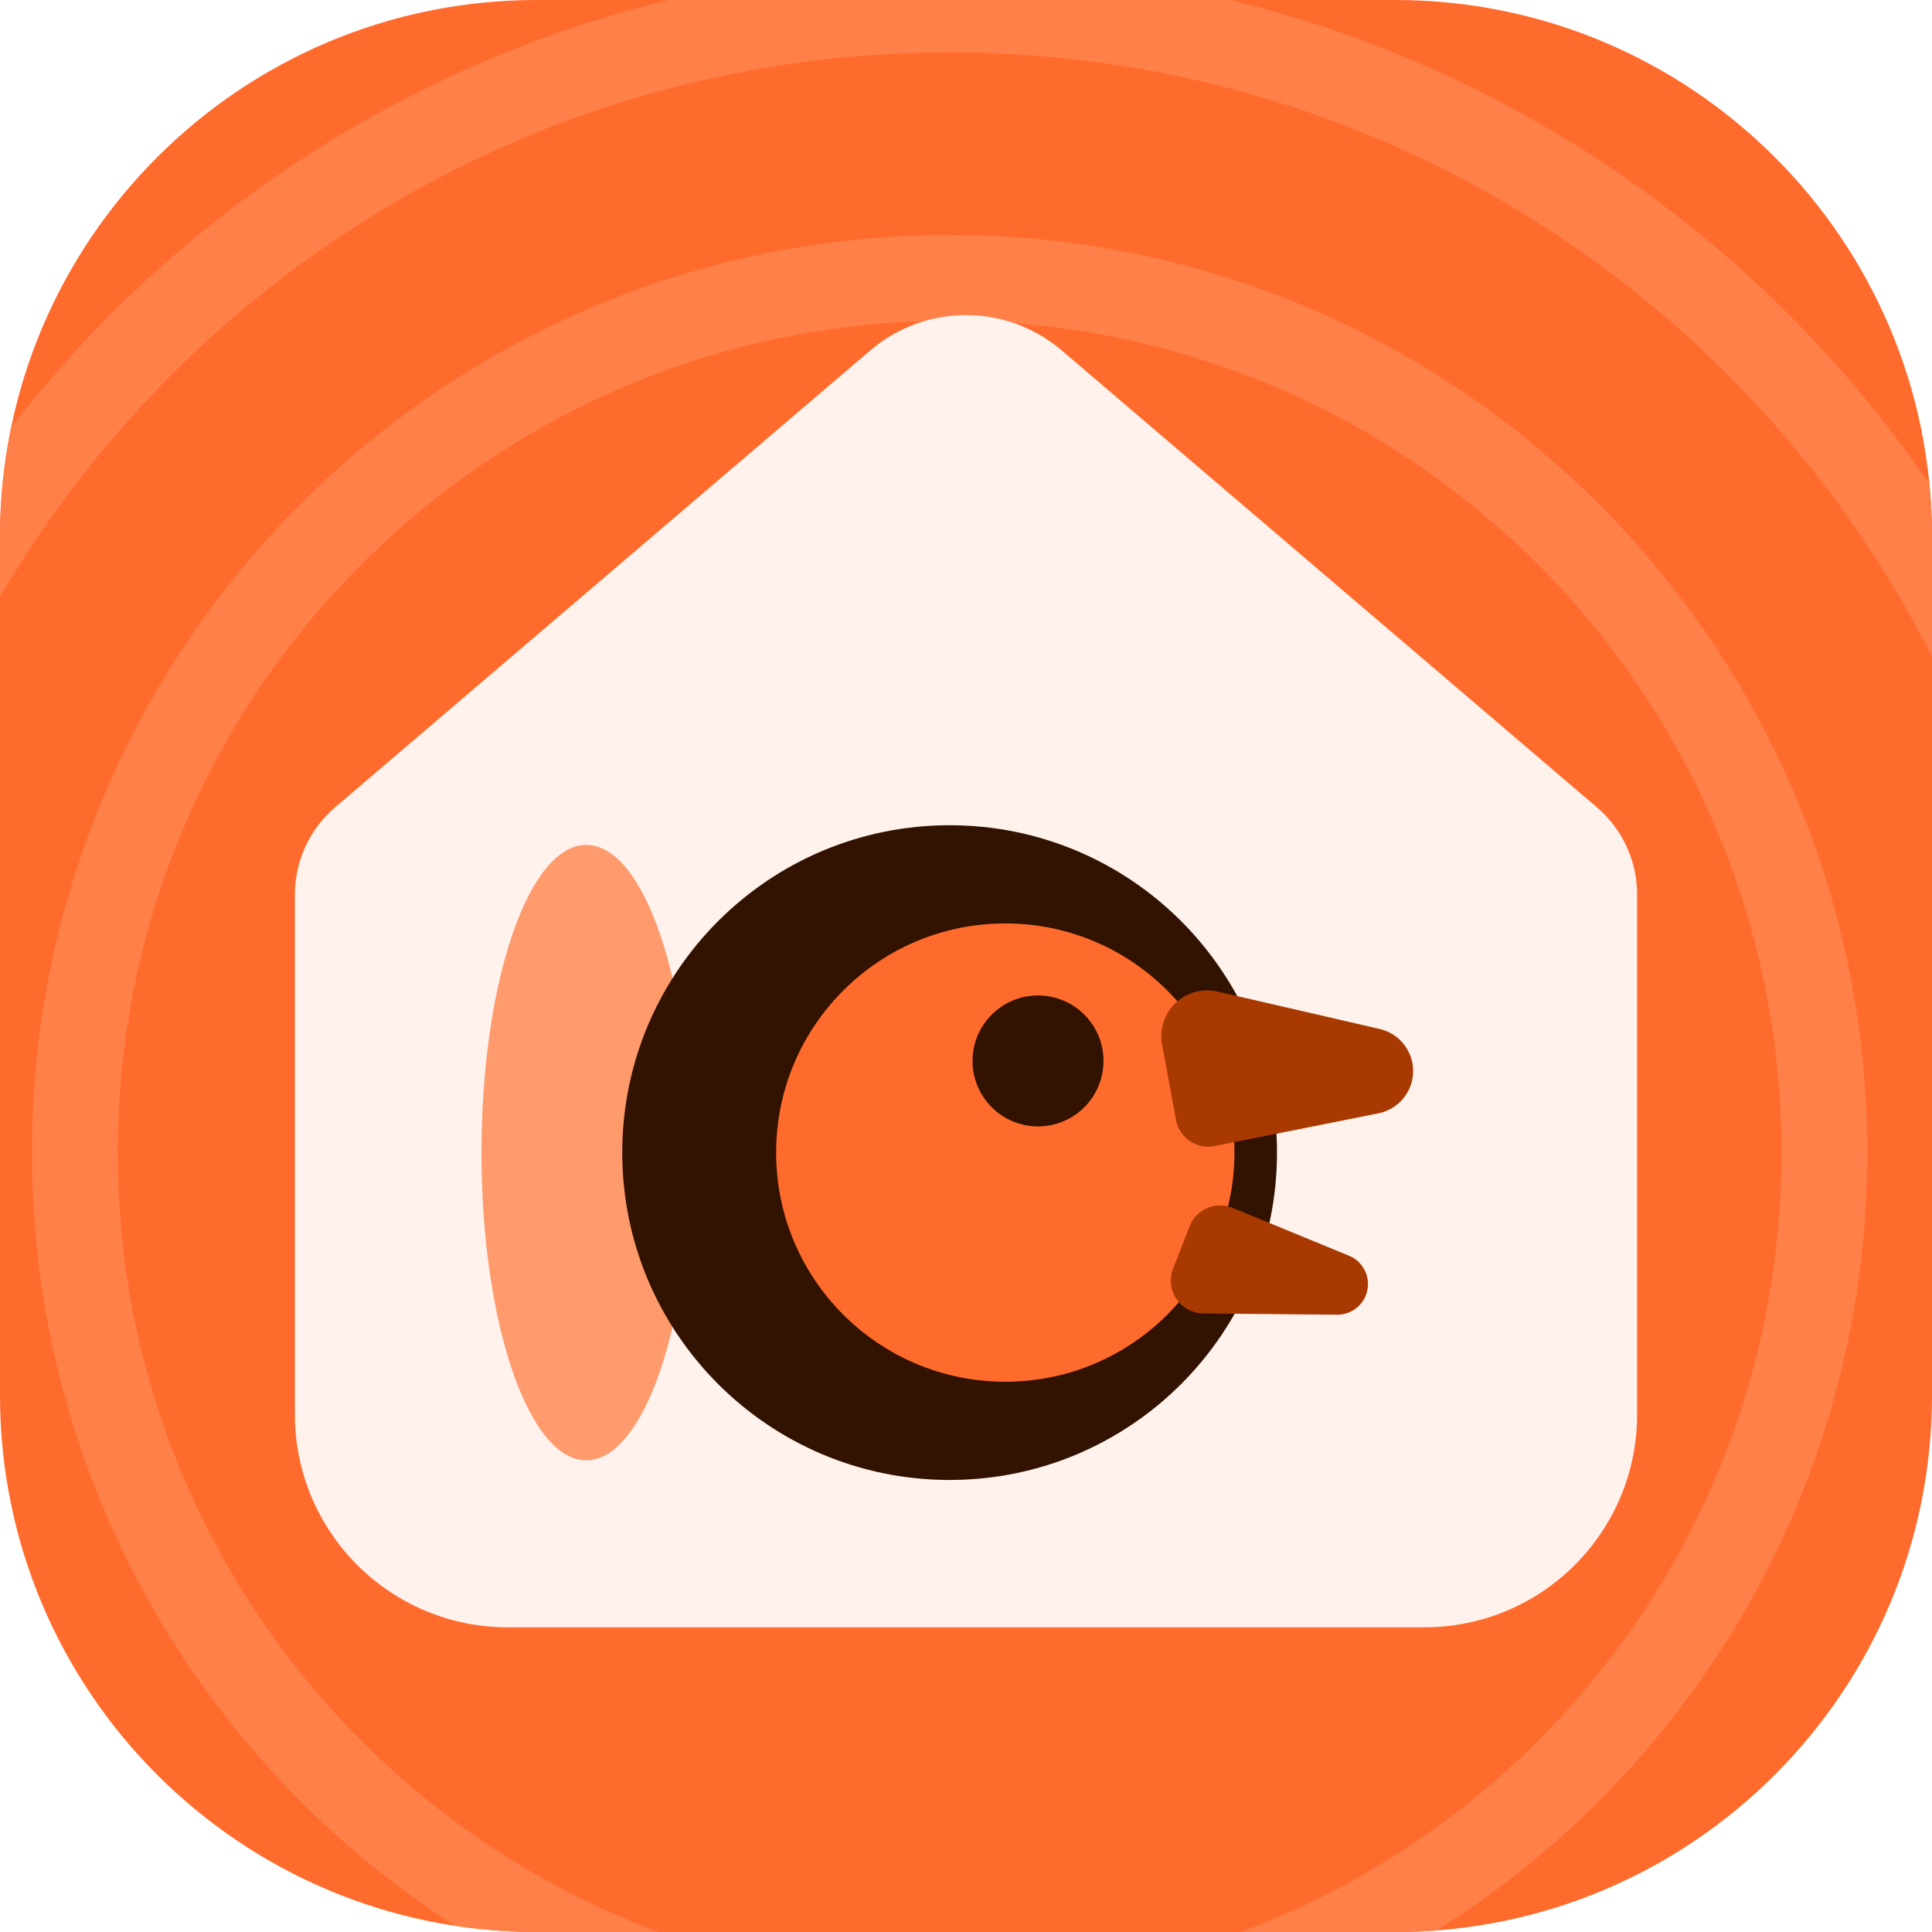
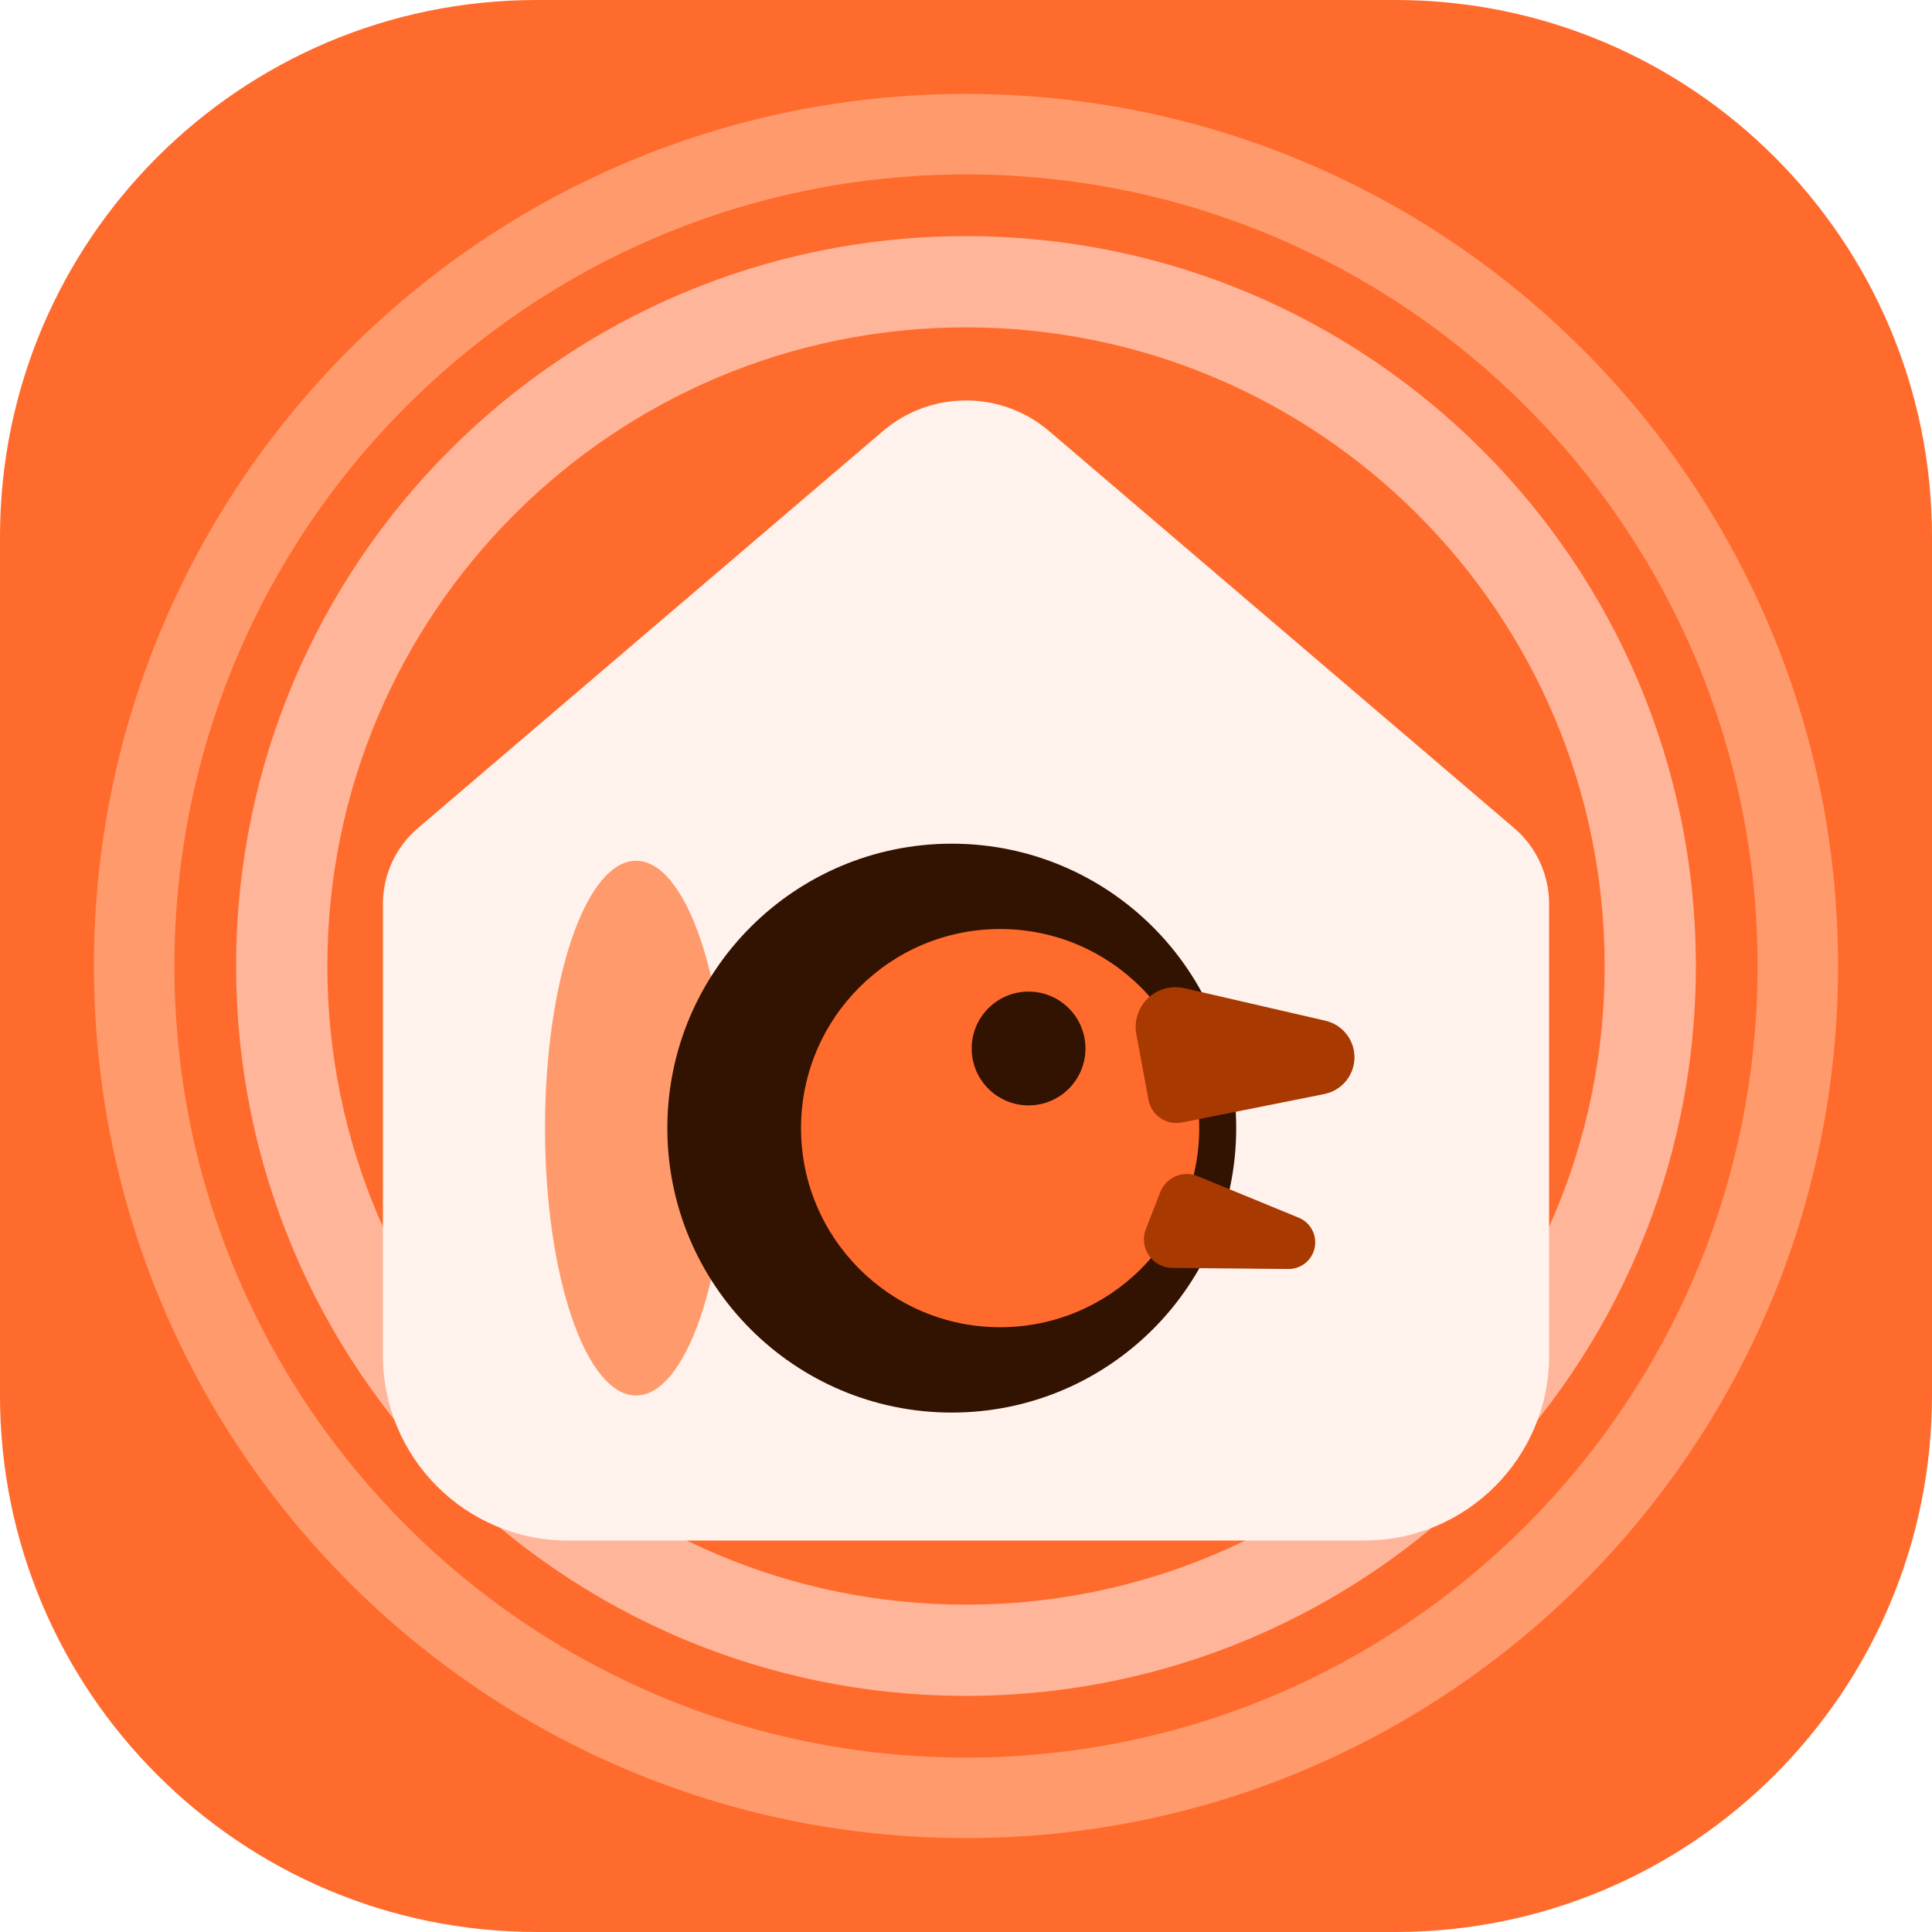
<svg xmlns="http://www.w3.org/2000/svg" viewBox="18 18 72 72" role="img">
  <defs>
    <clipPath id="m">
      <rect x="18" y="18" width="72" height="72" rx="20" />
    </clipPath>
  </defs>
  <g clip-path="url(#m)">
    <path d="M0 0H108V108H0Z" fill="#FF6B2C" />
-     <path d="M19.19,60.954c0,-18.888 15.312,-34.2 34.2,-34.2c18.888,0 34.2,15.312 34.2,34.2c0,18.888 -15.312,34.2 -34.2,34.2c-18.888,0 -34.2,-15.312 -34.2,-34.2zM53.39,91.954c17.121,0 31,-13.879 31,-31c0,-17.121 -13.879,-31 -31,-31c-17.121,0 -31,13.879 -31,31c0,17.121 13.879,31 31,31z" fill="#FF8048" />
-     <path d="M9.19,60.954c0,-24.411 19.789,-44.2 44.2,-44.2c24.411,0 44.2,19.789 44.2,44.2c0,24.411 -19.789,44.2 -44.2,44.2c-24.411,0 -44.2,-19.789 -44.2,-44.2zM53.39,101.954c22.644,0 41,-18.356 41,-41c0,-22.644 -18.356,-41 -41,-41c-22.644,0 -41,18.356 -41,41c0,22.644 18.356,41 41,41z" fill="#FF8048" />
-     <path d="M-0.81,60.954c0,-29.934 24.266,-54.2 54.2,-54.2c29.934,0 54.2,24.266 54.2,54.2c0,29.934 -24.266,54.2 -54.2,54.2c-29.934,0 -54.2,-24.266 -54.2,-54.2zM53.39,111.954c28.167,0 51,-22.833 51,-51c0,-28.167 -22.833,-51 -51,-51c-28.167,0 -51,22.833 -51,51c0,28.167 22.833,51 51,51z" fill="#FF8048" />
-     <path d="M50.435,31.057c2.053,-1.753 5.076,-1.753 7.13,0l19.947,17.029c0.951,0.811 1.498,1.998 1.498,3.248v19.381c0,4.38 -3.55,7.93 -7.93,7.93h-34.16c-4.38,0 -7.93,-3.55 -7.93,-7.93v-19.381c0,-1.25 0.548,-2.436 1.498,-3.248z" fill="#FFF1EB" />
-     <path d="M39.848,49.486c2.156,0 3.904,5.134 3.904,11.468c0,6.334 -1.748,11.468 -3.904,11.468c-2.156,0 -3.904,-5.134 -3.904,-11.468c0,-6.334 1.748,-11.468 3.904,-11.468z" fill="#FF9A6C" />
-     <path d="M41.19,60.954c0,-6.738 5.462,-12.2 12.2,-12.2c6.738,0 12.2,5.462 12.2,12.2c0,6.738 -5.462,12.2 -12.2,12.2c-6.738,0 -12.2,-5.462 -12.2,-12.2z" fill="#321200" />
-     <path d="M46.924,60.954c0,-4.717 3.823,-8.54 8.54,-8.54c4.717,0 8.54,3.823 8.54,8.54c0,4.717 -3.823,8.54 -8.54,8.54c-4.717,0 -8.54,-3.823 -8.54,-8.54z" fill="#FF6B2C" />
-     <path d="M61.307,56.927c-0.105,-0.566 0.083,-1.147 0.498,-1.545c0.416,-0.398 1.004,-0.56 1.565,-0.431l6.049,1.396c0.737,0.171 1.255,0.833 1.244,1.59c-0.011,0.757 -0.549,1.403 -1.291,1.553l-6.106,1.221c-0.32,0.064 -0.653,-0.003 -0.924,-0.186c-0.271,-0.183 -0.456,-0.467 -0.516,-0.788zM62.334,63.699c0.119,-0.305 0.355,-0.55 0.656,-0.679c0.301,-0.129 0.641,-0.131 0.944,-0.007l4.34,1.784c0.506,0.209 0.793,0.747 0.684,1.283c-0.109,0.536 -0.582,0.921 -1.129,0.916l-4.987,-0.048c-0.401,-0.004 -0.774,-0.204 -0.999,-0.536c-0.225,-0.332 -0.272,-0.753 -0.127,-1.126z" fill="#A83900" />
-     <path d="M54.244,57.538c0,-1.348 1.092,-2.44 2.44,-2.44c1.348,0 2.44,1.092 2.44,2.44c0,1.348 -1.092,2.44 -2.44,2.44c-1.348,0 -2.44,-1.092 -2.44,-2.44z" fill="#321200" />
+     <path d="M26.8,54c0,-15.022 12.178,-27.2 27.2,-27.2c15.022,0 27.2,12.178 27.2,27.2c0,15.022 -12.178,27.2 -27.2,27.2c-15.022,0 -27.2,-12.178 -27.2,-27.2zM54,77.8c13.144,0 23.8,-10.656 23.8,-23.8c0,-13.144 -10.656,-23.8 -23.8,-23.8c-13.144,0 -23.8,10.656 -23.8,23.8c0,13.144 10.656,23.8 23.8,23.8z" fill="#FFB59A" />
+     <path d="M21.5,54c0,-17.949 14.551,-32.5 32.5,-32.5c17.949,0 32.5,14.551 32.5,32.5c0,17.949 -14.551,32.5 -32.5,32.5c-17.949,0 -32.5,-14.551 -32.5,-32.5zM54,83.5c16.292,0 29.5,-13.208 29.5,-29.5c0,-16.292 -13.208,-29.5 -29.5,-29.5c-16.292,0 -29.5,13.208 -29.5,29.5c0,16.292 13.208,29.5 29.5,29.5z" fill="#FF9A6C" />
+     <path d="M50.903,34.066c1.784,-1.523 4.411,-1.523 6.195,0l17.331,14.795c0.826,0.705 1.302,1.736 1.302,2.822v16.839c0,3.805 -3.085,6.89 -6.89,6.89h-29.68c-3.805,0 -6.89,-3.085 -6.89,-6.89v-16.839c0,-1.086 0.476,-2.117 1.302,-2.822z" fill="#FFF1EB" />
+     <path d="M41.704,50.078c1.873,0 3.392,4.461 3.392,9.964c0,5.503 -1.519,9.964 -3.392,9.964c-1.873,0 -3.392,-4.461 -3.392,-9.964c0,-5.503 1.519,-9.964 3.392,-9.964z" fill="#FF9A6C" />
+     <path d="M42.87,60.042c0,-5.854 4.746,-10.6 10.6,-10.6c5.854,0 10.6,4.746 10.6,10.6c0,5.854 -4.746,10.6 -10.6,10.6c-5.854,0 -10.6,-4.746 -10.6,-10.6z" fill="#321200" />
+     <path d="M47.852,60.042c0,-4.098 3.322,-7.42 7.42,-7.42c4.098,0 7.42,3.322 7.42,7.42c0,4.098 -3.322,7.42 -7.42,7.42c-4.098,0 -7.42,-3.322 -7.42,-7.42z" fill="#FF6B2C" />
+     <path d="M60.348,56.543c-0.091,-0.492 0.072,-0.996 0.433,-1.342c0.361,-0.346 0.872,-0.486 1.36,-0.374l5.255,1.213c0.641,0.149 1.091,0.724 1.081,1.382c-0.01,0.658 -0.477,1.219 -1.121,1.349l-5.305,1.061c-0.278,0.056 -0.567,-0.002 -0.802,-0.161c-0.235,-0.159 -0.397,-0.406 -0.448,-0.685zM61.241,62.427c0.103,-0.265 0.309,-0.478 0.57,-0.59c0.262,-0.112 0.557,-0.114 0.82,-0.006l3.77,1.55c0.439,0.182 0.689,0.649 0.594,1.115c-0.094,0.466 -0.506,0.8 -0.981,0.796l-4.333,-0.041c-0.348,-0.003 -0.672,-0.177 -0.868,-0.465c-0.195,-0.288 -0.237,-0.654 -0.111,-0.978z" fill="#A83900" />
+     <path d="M54.212,57.074c0,-1.171 0.949,-2.12 2.12,-2.12c1.171,0 2.12,0.949 2.12,2.12c0,1.171 -0.949,2.12 -2.12,2.12c-1.171,0 -2.12,-0.949 -2.12,-2.12z" fill="#321200" />
  </g>
</svg>
